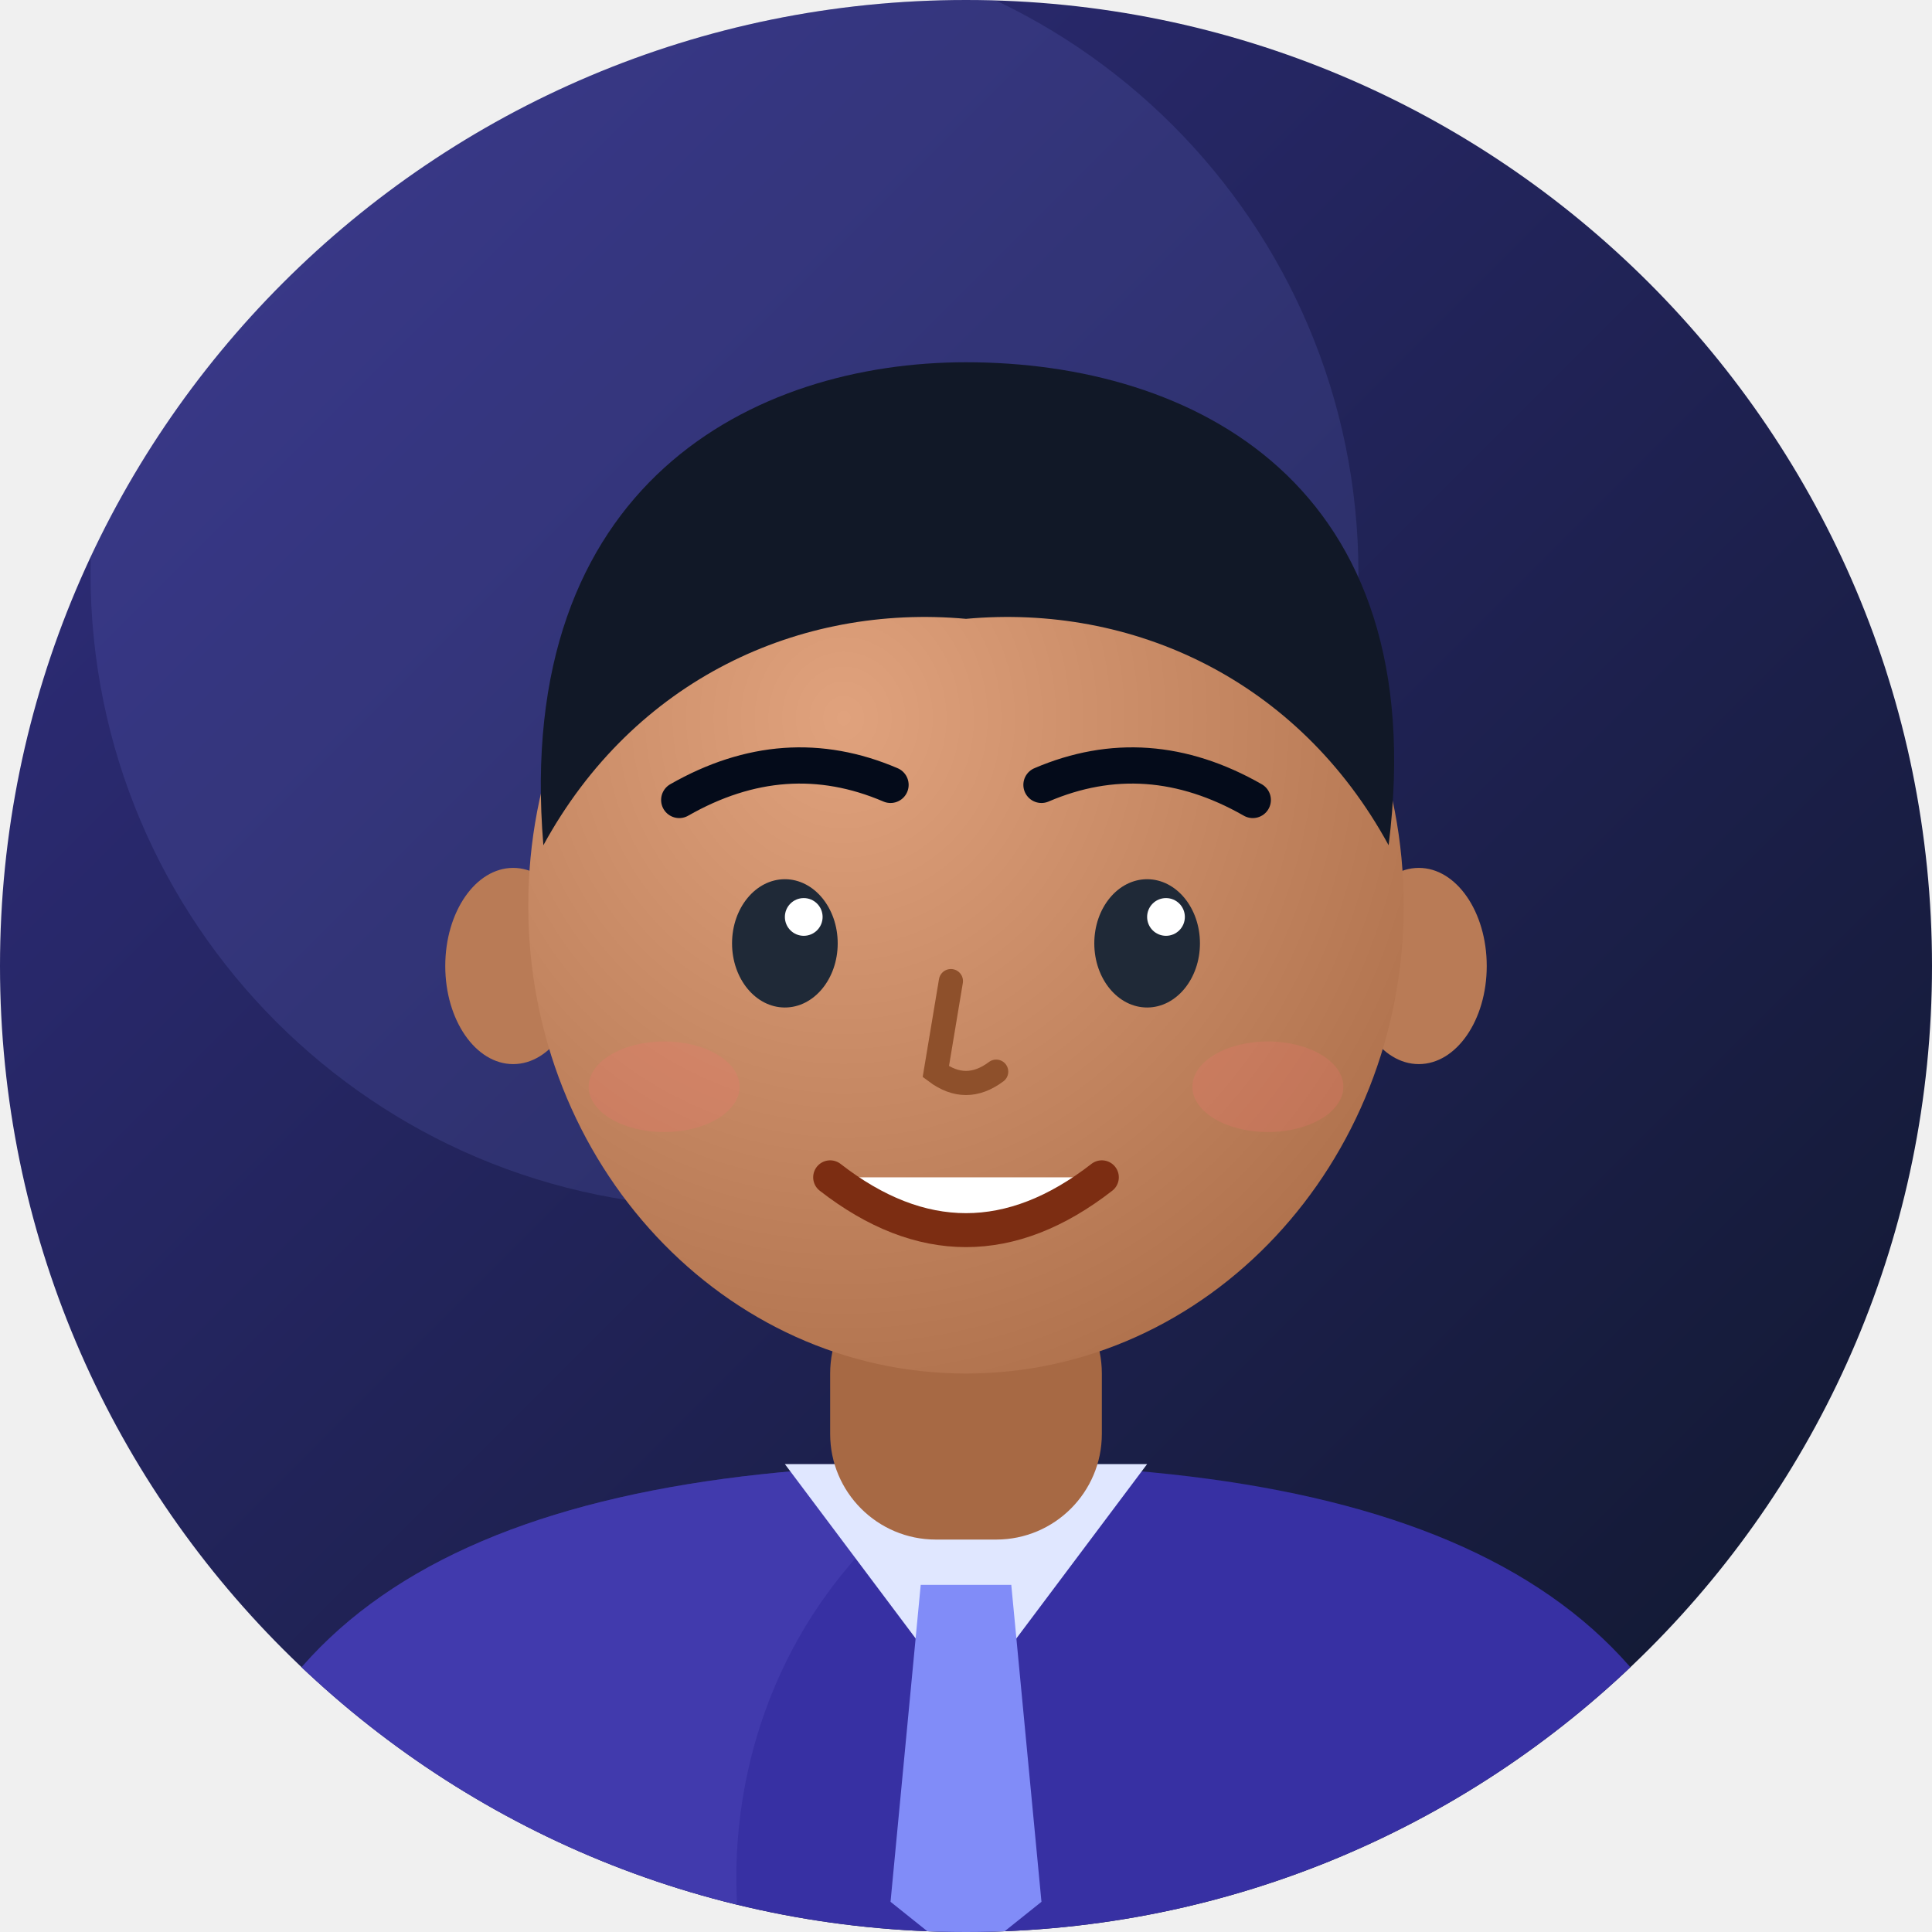
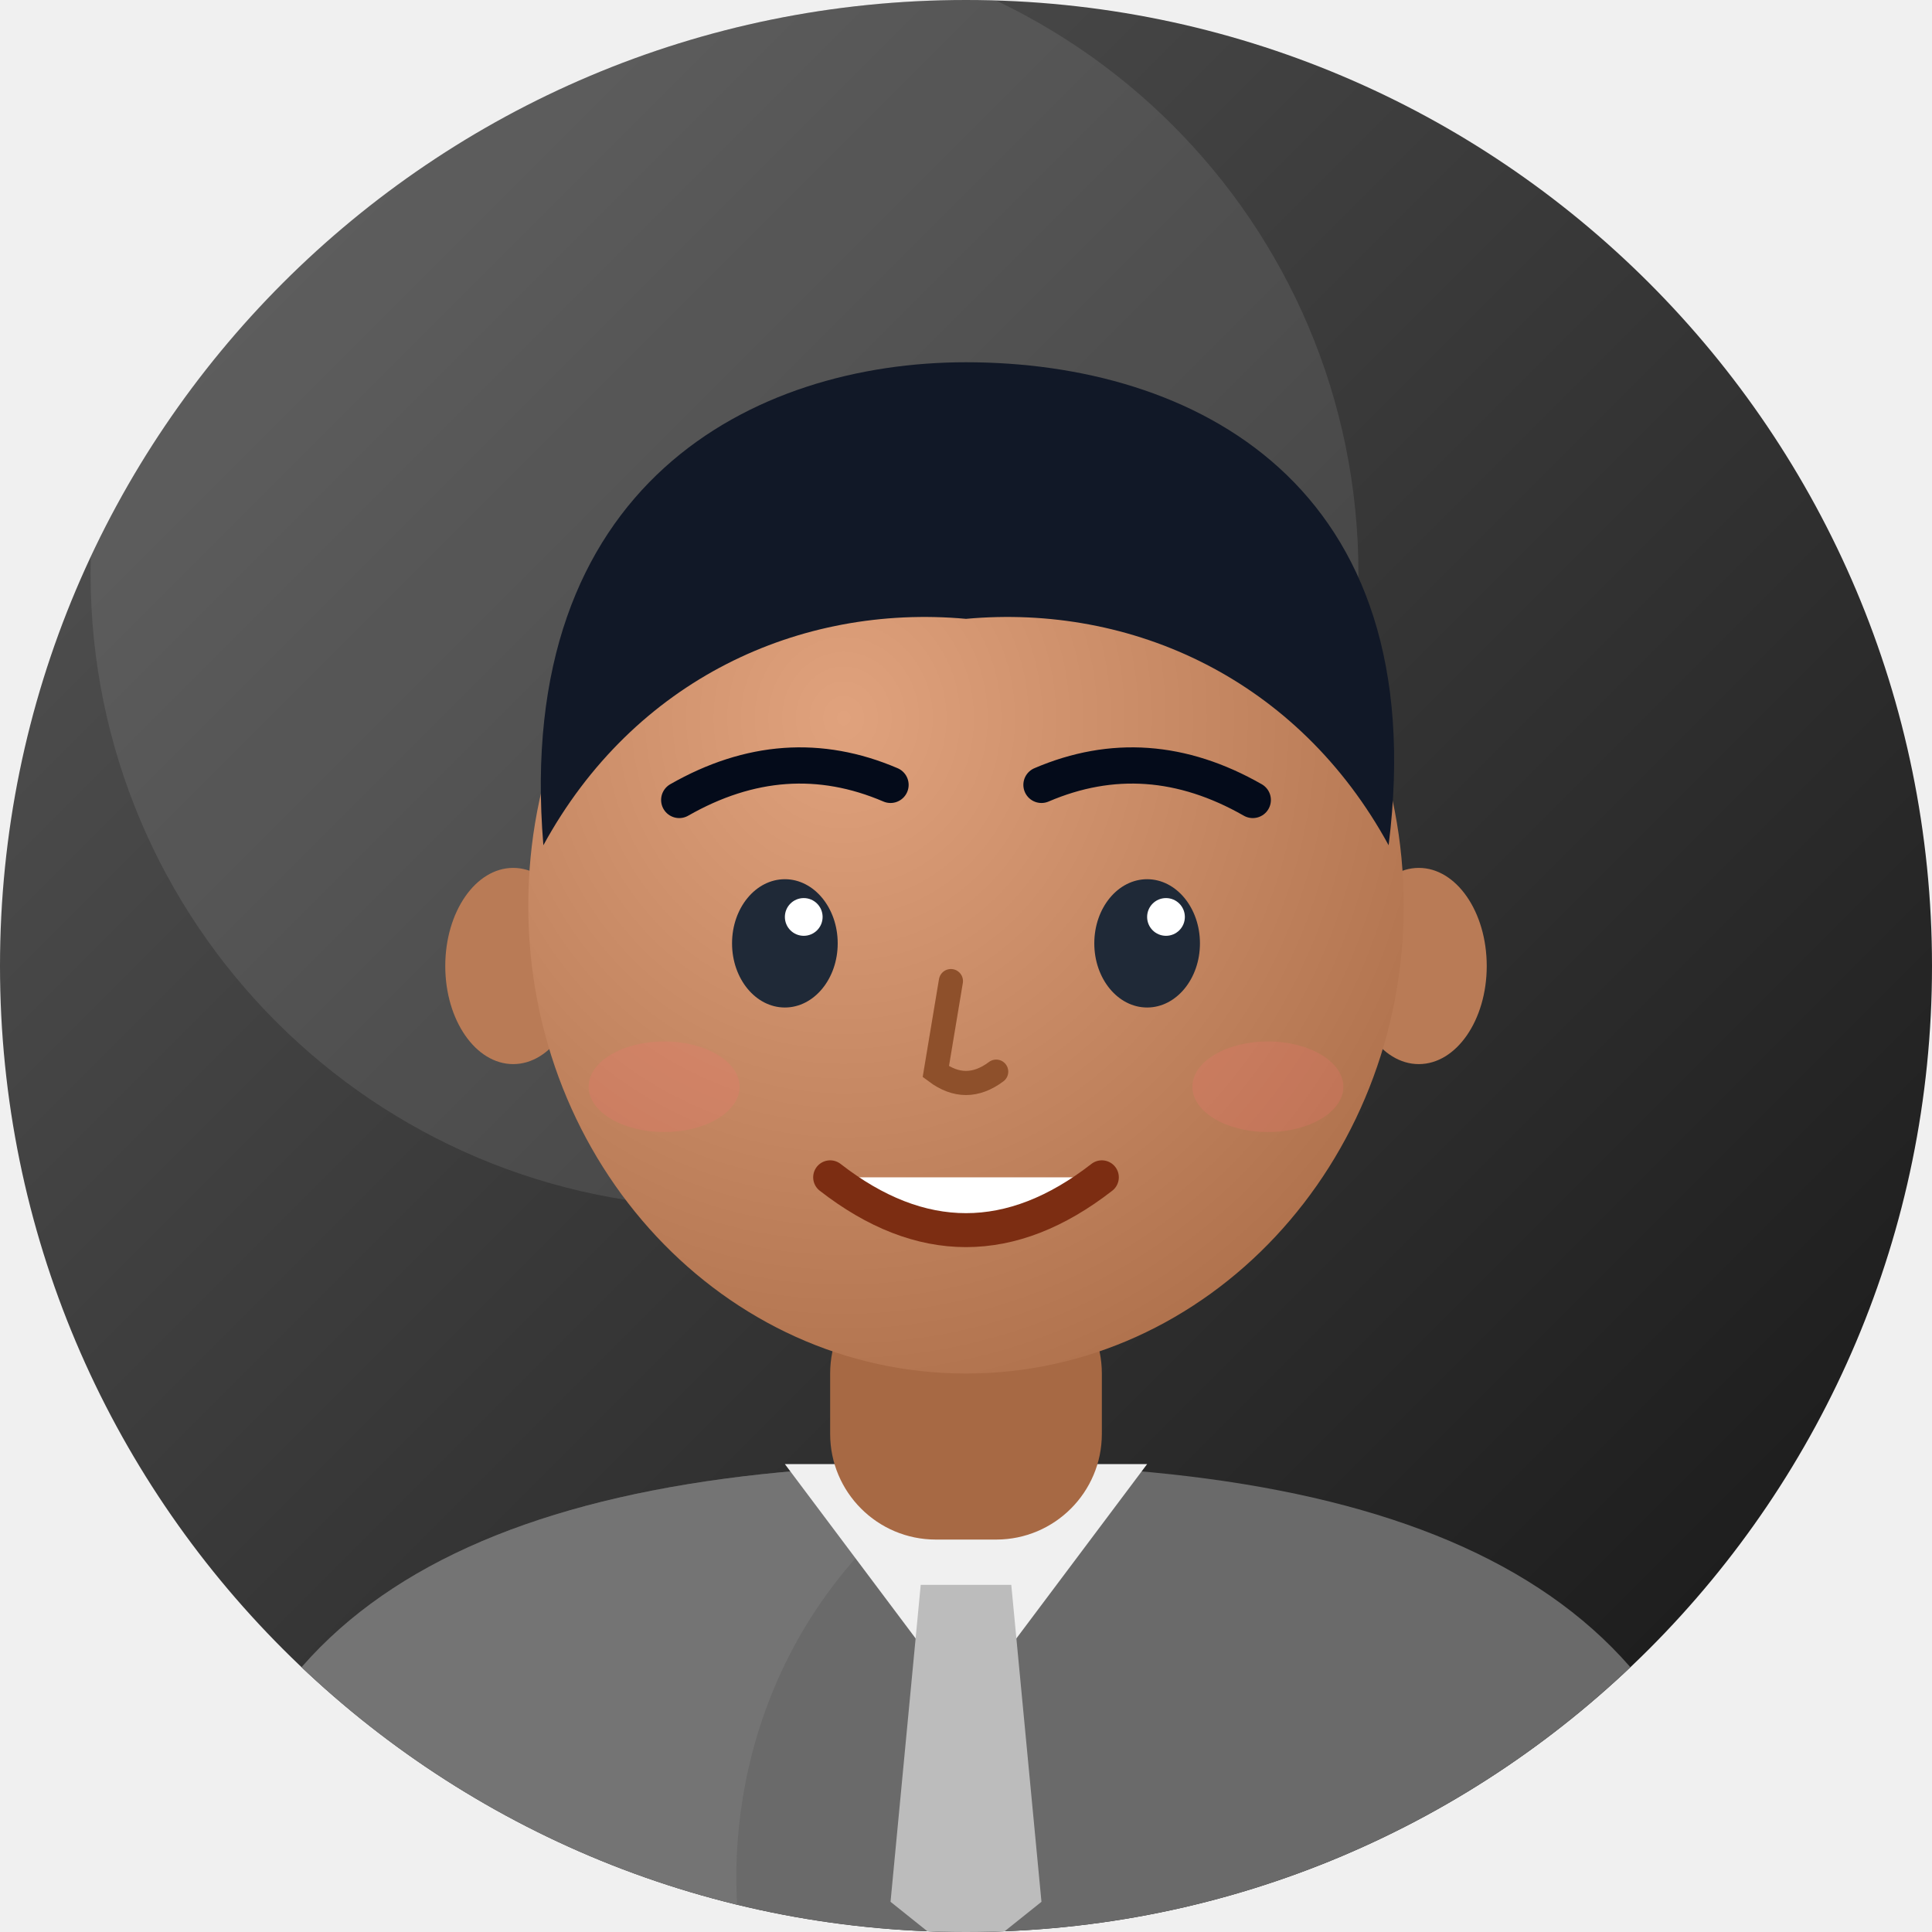
<svg xmlns="http://www.w3.org/2000/svg" viewBox="0 0 256 256" width="256" height="256" role="img" aria-label="trevor_noah">
  <defs>
    <linearGradient id="g-trevor_noah" x1="0" y1="0" x2="1" y2="1">
-       <stop offset="0" stop-color="#312e81" />
-       <stop offset="1" stop-color="#0f172a" />
+       <stop offset="0" stop-color="#585858" />
+       <stop offset="1" stop-color="#141414" />
    </linearGradient>
    <radialGradient id="f-trevor_noah" cx=".36" cy=".3" r=".8">
      <stop offset="0" stop-color="#e0a27d" />
      <stop offset="1" stop-color="#ad6f4a" />
    </radialGradient>
    <clipPath id="c-trevor_noah">
      <circle cx="128" cy="128" r="128" />
    </clipPath>
  </defs>
  <g clip-path="url(#c-trevor_noah)">
    <rect width="256" height="256" fill="url(#g-trevor_noah)" />
-     <circle cx="96" cy="76" r="84" fill="#818cf8" opacity=".14" />
-     <path d="M26 256 C30 212 66 194 128 194 C190 194 226 212 230 256 Z" fill="#3730a3" />
-     <path d="M26 256 C30 212 66 194 128 194 C100 212 96 240 98 256 Z" fill="#4b44b7" opacity=".5" />
-     <path d="M104 194 L128 226 L152 194 Z" fill="#e0e7ff" />
-     <path d="M122 210 L134 210 L138 252 L128 260 L118 252 Z" fill="#818cf8" />
+     <circle cx="96" cy="76" r="84" fill="#bcbcbc" opacity=".14" />
+     <path d="M26 256 C30 212 66 194 128 194 C190 194 226 212 230 256 Z" fill="#6a6a6a" />
+     <path d="M26 256 C30 212 66 194 128 194 C100 212 96 240 98 256 Z" fill="#7e7e7e" opacity=".5" />
+     <path d="M104 194 L128 226 L152 194 Z" fill="#f0f0f0" />
+     <path d="M122 210 L134 210 L138 252 L128 260 L118 252 Z" fill="#bcbcbc" />
    <rect x="110" y="168" width="36" height="36" rx="14" fill="#a76944" />
    <ellipse cx="68" cy="128" rx="9" ry="13" fill="#b97b56" />
    <ellipse cx="188" cy="128" rx="9" ry="13" fill="#b97b56" />
    <ellipse cx="128" cy="120" rx="58" ry="62" fill="url(#f-trevor_noah)" />
    <path d="M72 112 C68 64 100 48 128 48 C158 48 190 64 184 112 C172 90 150 80 128 82 C106 80 84 90 72 112 Z" fill="#111827" />
    <g stroke="#040b1a" stroke-width="4.8" stroke-linecap="round" fill="none">
      <path d="M90 106 Q104 98 118 104" />
      <path d="M138 104 Q152 98 166 106" />
    </g>
    <g fill="#1f2937">
      <ellipse cx="104" cy="125" rx="7" ry="8.5" />
      <ellipse cx="152" cy="125" rx="7" ry="8.5" />
    </g>
    <g fill="#fff">
      <circle cx="106.5" cy="121.5" r="2.5" />
      <circle cx="154.5" cy="121.5" r="2.5" />
    </g>
    <ellipse cx="88" cy="144" rx="10" ry="6" fill="#f87171" opacity=".22" />
    <ellipse cx="168" cy="144" rx="10" ry="6" fill="#f87171" opacity=".22" />
    <path d="M126 130 L124 142 Q128 145 132 142" stroke="#8e502b" stroke-width="3.2" fill="none" stroke-linecap="round" />
    <path d="M110 156 Q128 170 146 156" stroke="#7c2d12" stroke-width="4.5" fill="#fff" stroke-linecap="round" stroke-linejoin="round" />
  </g>
</svg>
